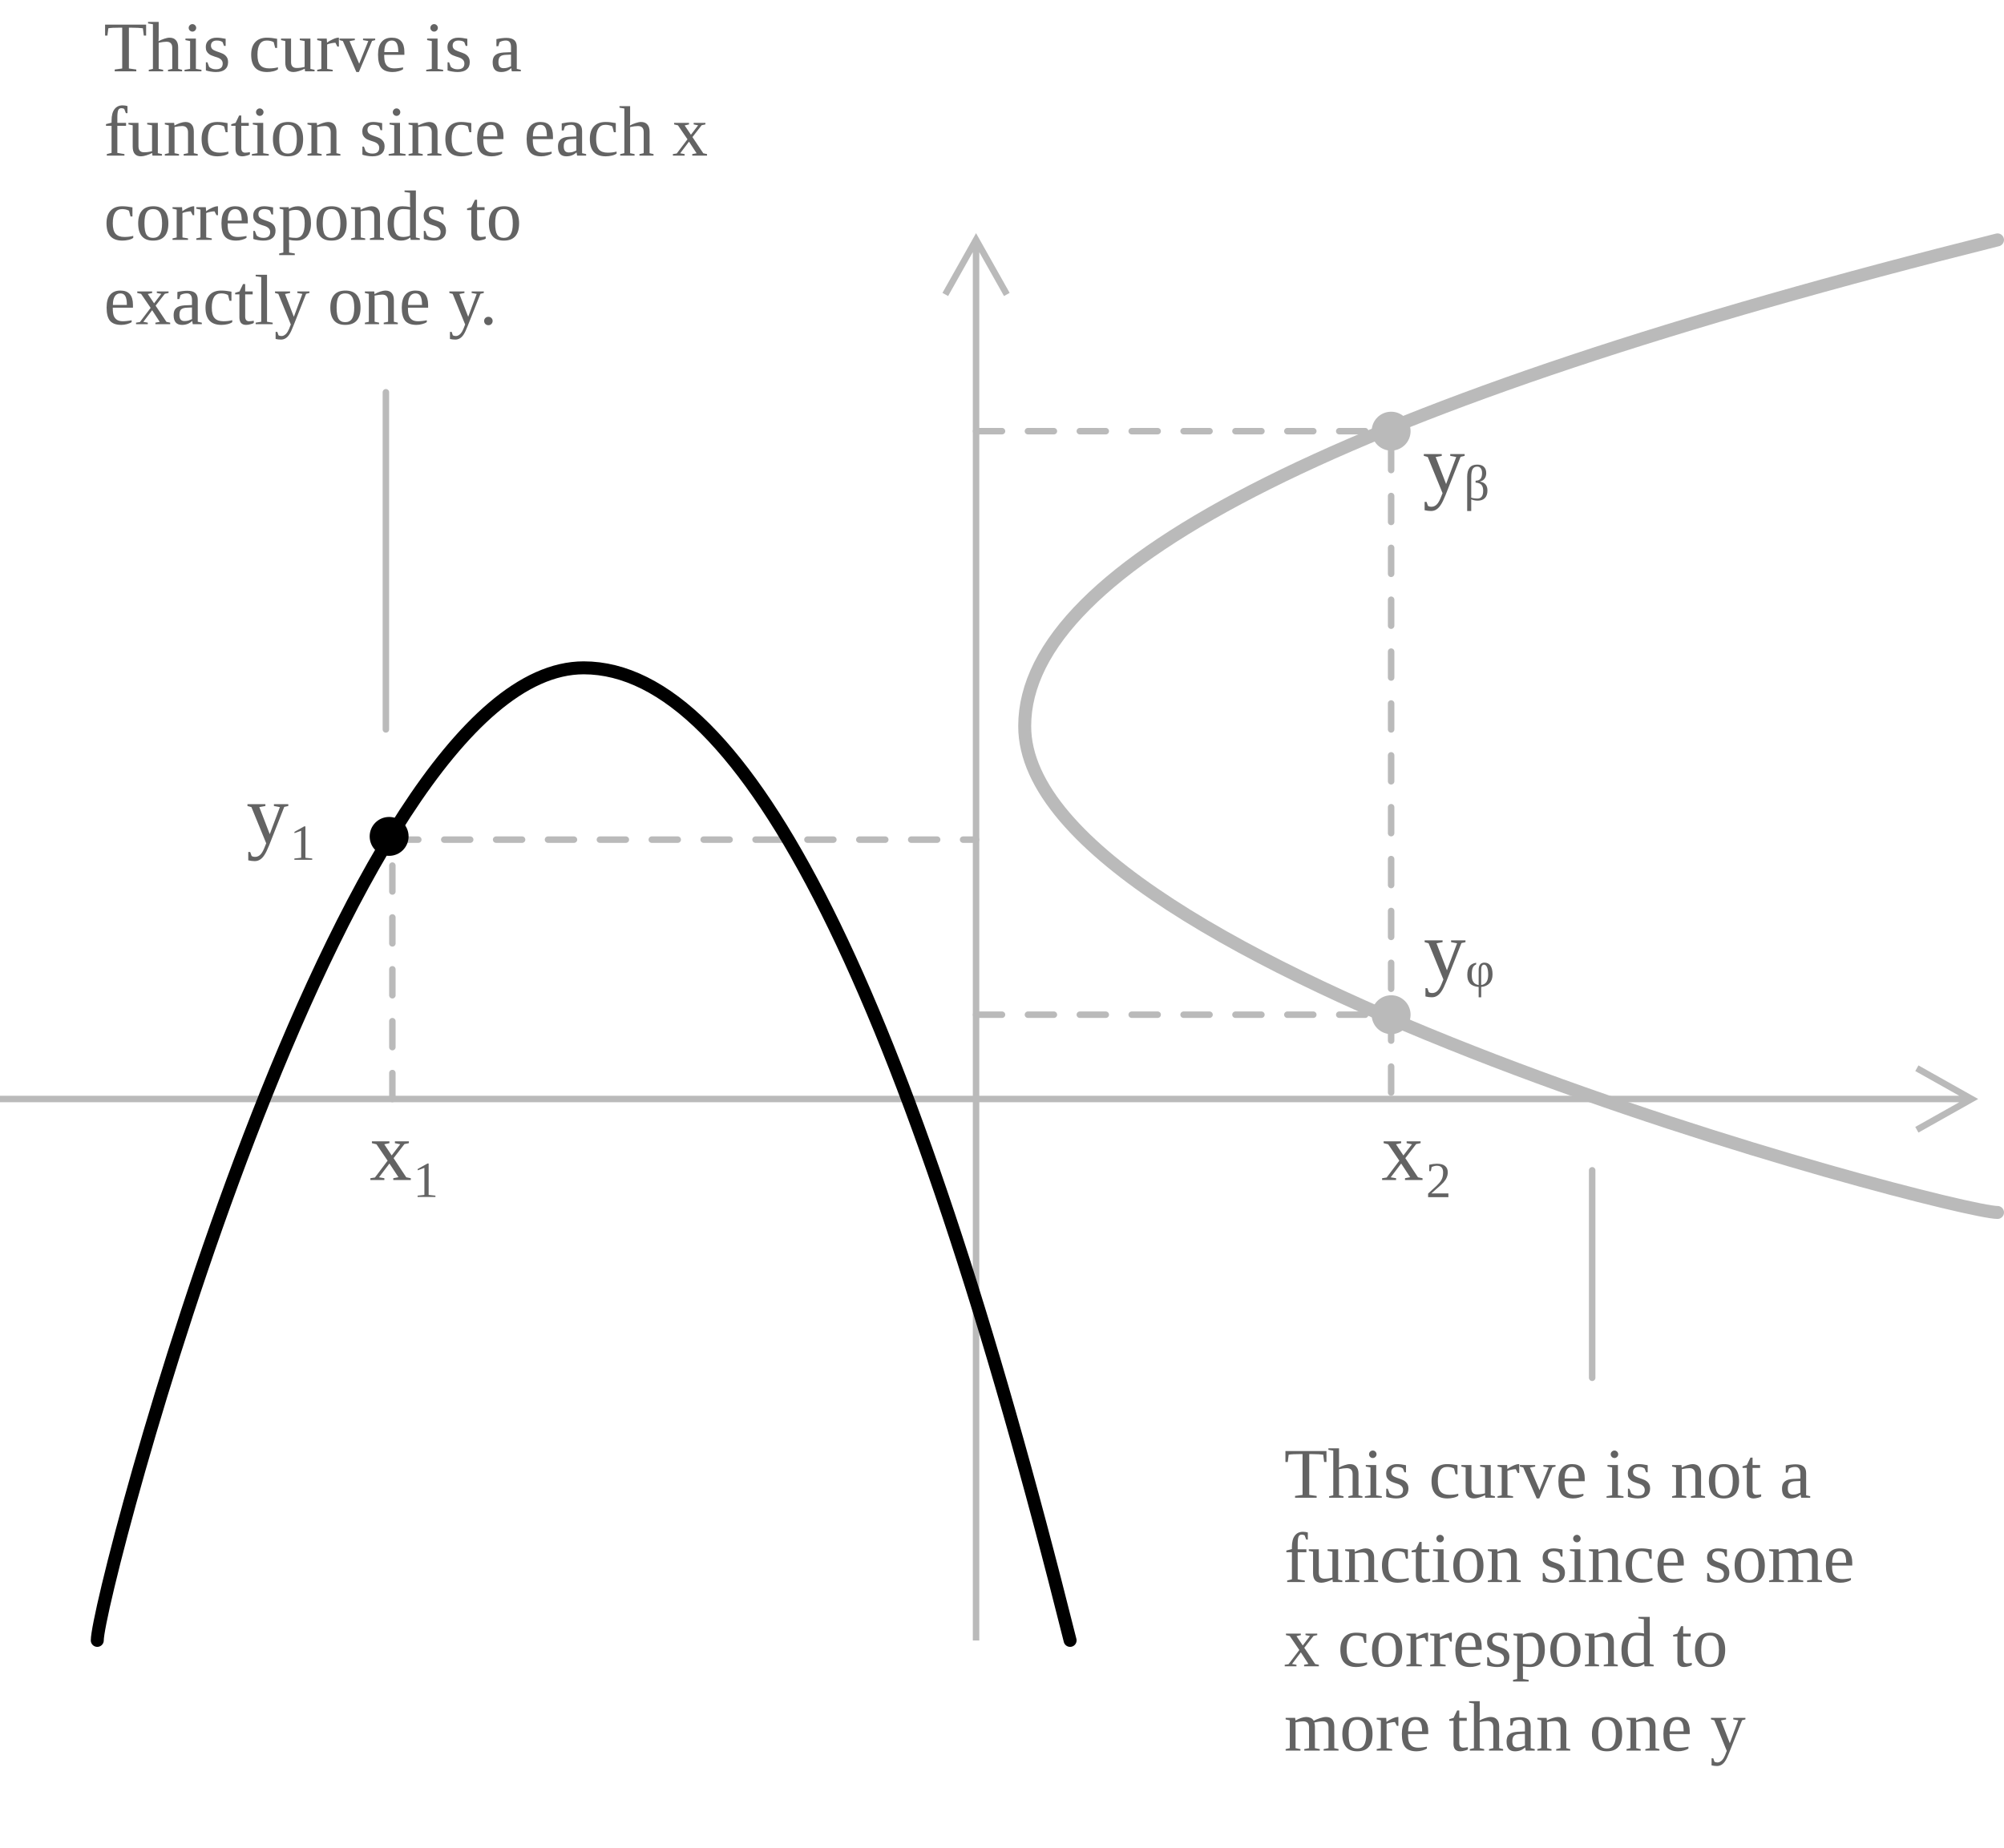
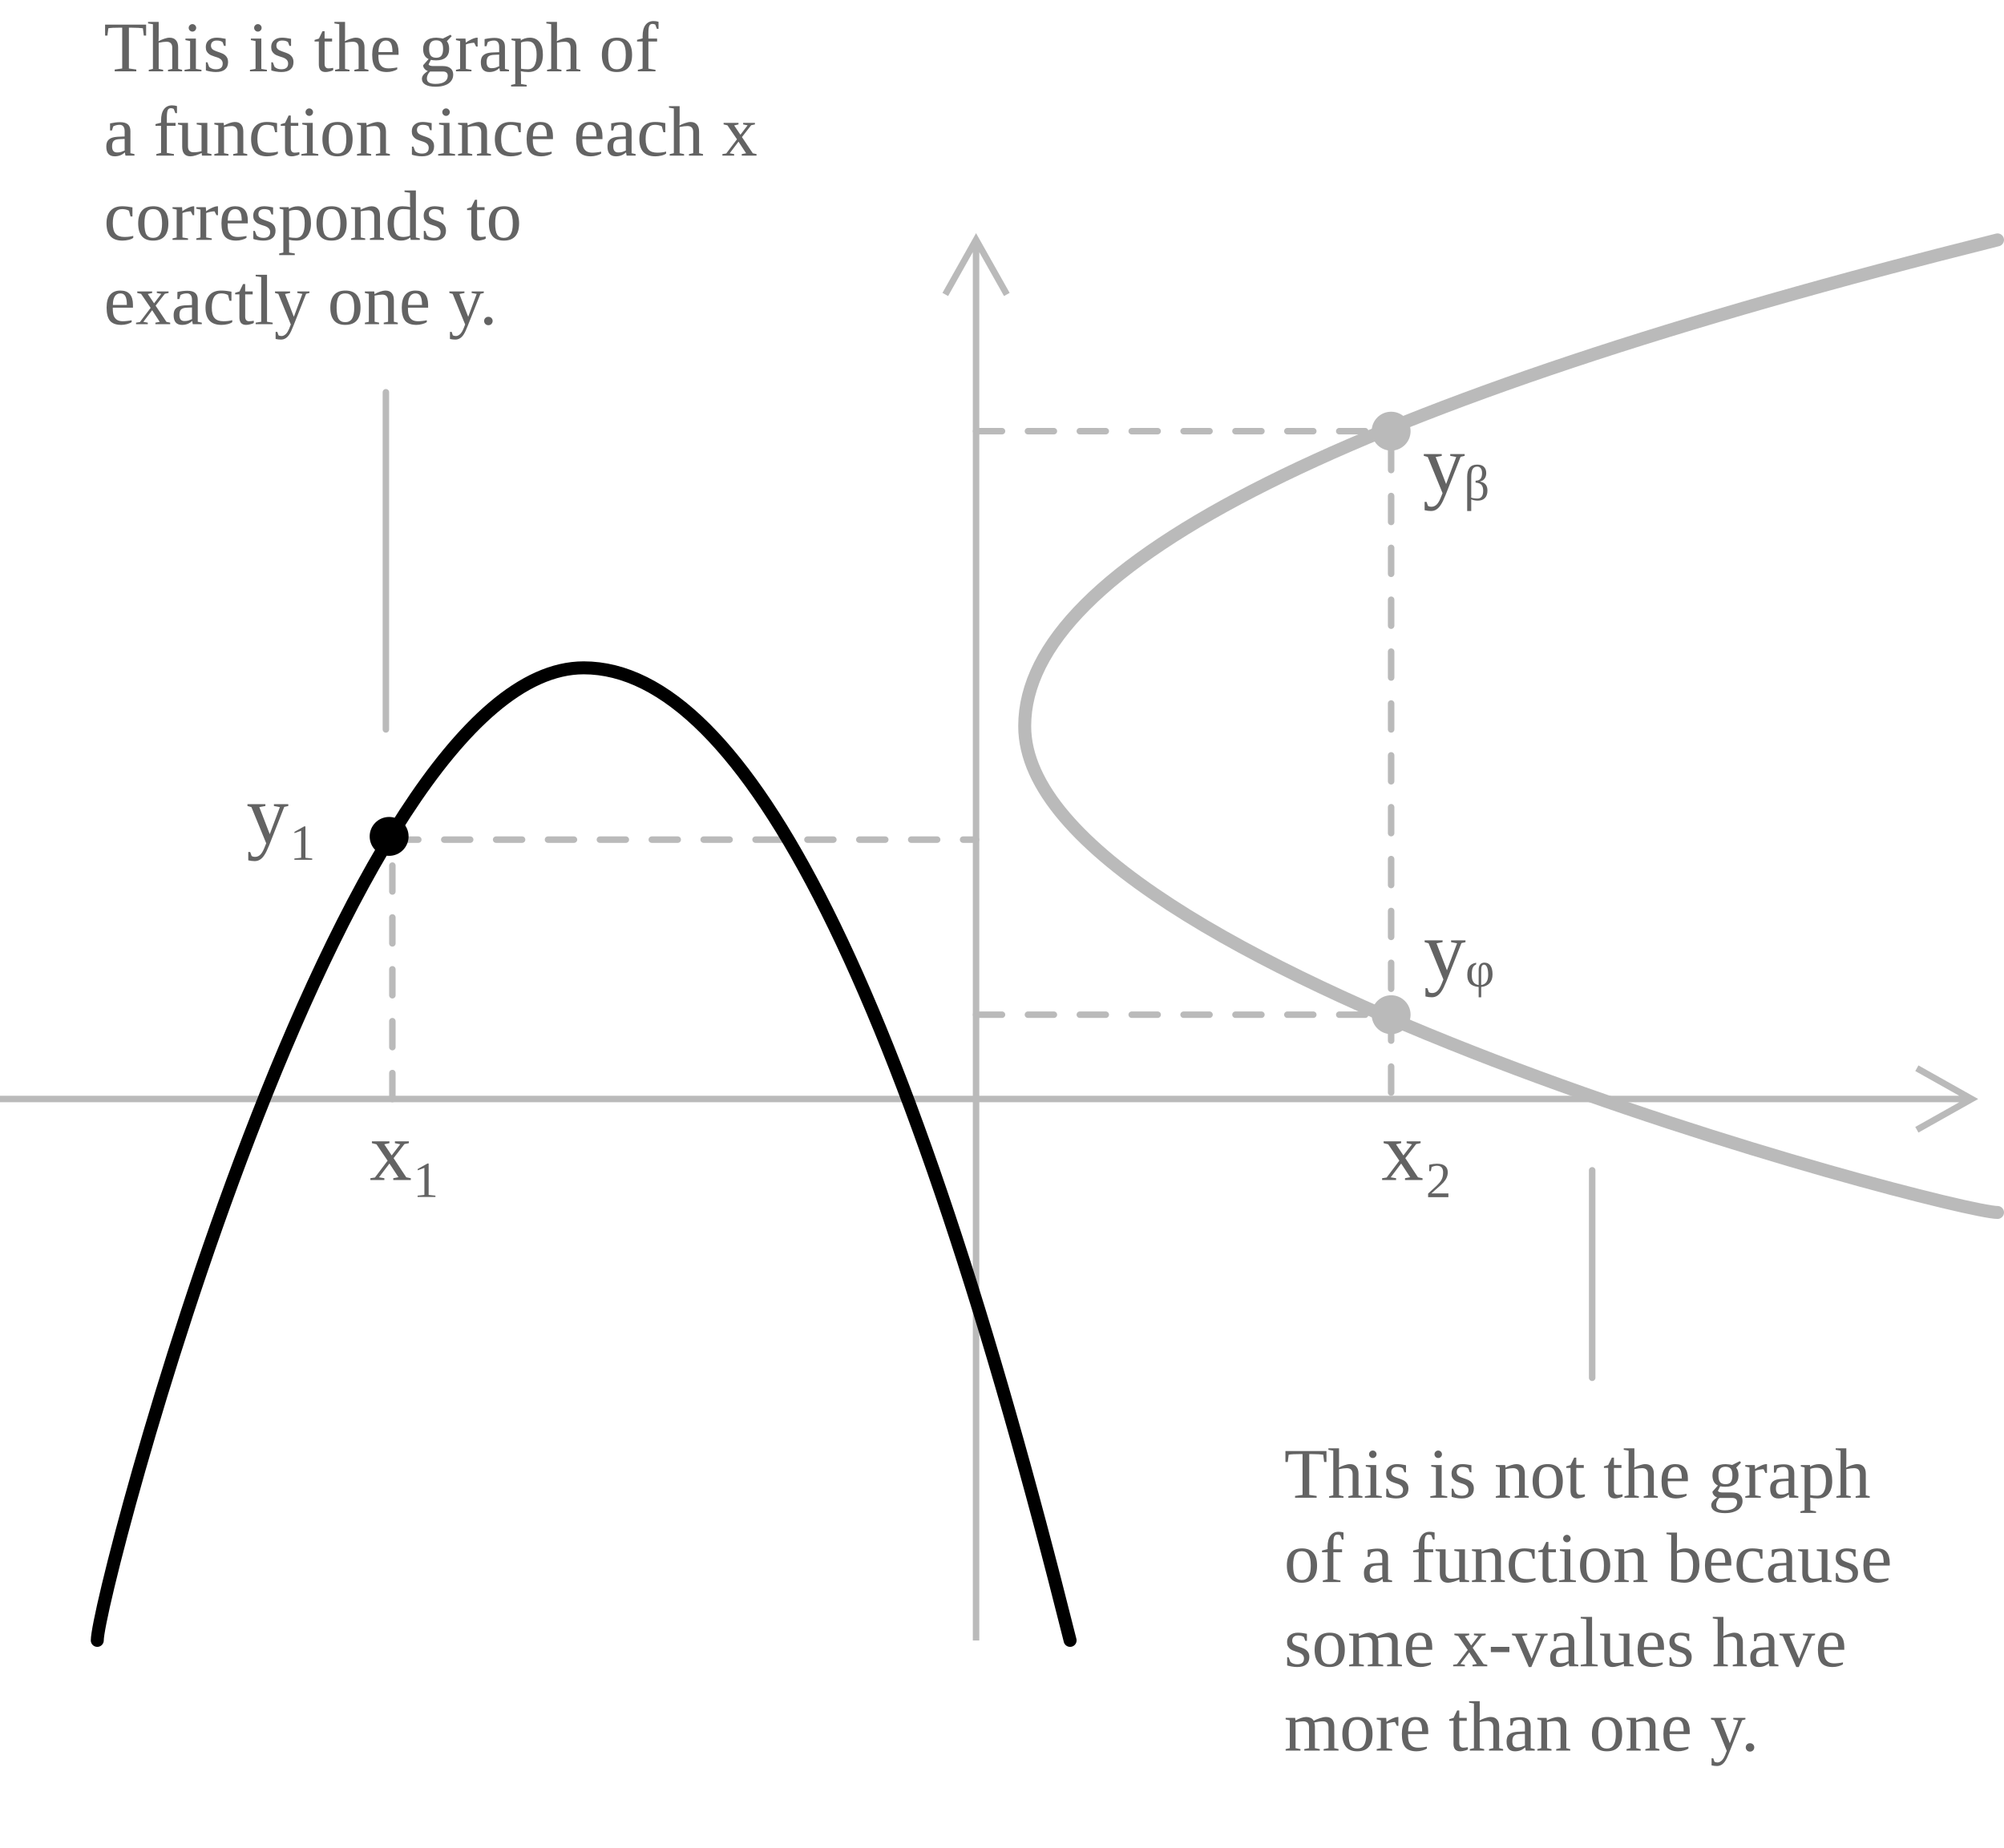
<svg xmlns="http://www.w3.org/2000/svg" width="309px" height="285px" viewBox="0 0 309 285" version="1.1">
  <g stroke="none" stroke-width="1" fill="none" fill-rule="evenodd">
    <g transform="translate(0.5, 0)">
      <line x1="60" y1="169.5" x2="60" y2="129.5" stroke="#BABABA" stroke-linecap="round" stroke-dasharray="4" />
      <path d="M150,35.96 L150.436,36.735 L154.936,44.735 L155.181,45.171 L154.309,45.661 L154.064,45.225 L150.5,38.888 L150.5,253.02 L149.5,253.02 L149.5,38.888 L145.936,45.225 L145.691,45.661 L144.819,45.171 L145.064,44.735 L149.564,36.735 L150,35.96 Z" fill="#BABABA" fill-rule="nonzero" />
      <path d="M295.309,164.319 L295.745,164.564 L303.745,169.064 L304.52,169.5 L303.745,169.936 L295.745,174.436 L295.309,174.681 L294.819,173.809 L295.255,173.564 L301.591,170 L-0.5,170 L-0.5,169 L301.591,169 L295.255,165.436 L294.819,165.191 L295.309,164.319 Z" fill="#BABABA" fill-rule="nonzero" />
      <line x1="60" y1="129.5" x2="150" y2="129.5" stroke="#BABABA" stroke-linecap="round" stroke-dasharray="4" />
      <path d="M14.5,253 C14.5,246 52,103 89.5,103 C114.5,103 139.5,153 164.5,253" stroke="#000000" stroke-width="2" stroke-linecap="round" />
      <path d="M157.5,187 C157.5,180 195,37 232.5,37 C257.5,37 282.5,87 307.5,187" stroke="#BABABA" stroke-width="2" stroke-linecap="round" transform="translate(232.5, 112) rotate(-90) translate(-232.5, -112) " />
      <line x1="59" y1="112.5" x2="59" y2="60.5" stroke="#BABABA" stroke-linecap="round" />
      <line x1="245" y1="212.5" x2="245" y2="180.5" stroke="#BABABA" stroke-linecap="round" />
      <text font-size="11" font-weight="normal" line-spacing="13" fill="#636363">
-         <tspan x="15.5" y="11">This curve is a </tspan>
-         <tspan x="15.5" y="24">function since each x </tspan>
+         <tspan x="15.5" y="11">This is the graph of </tspan>
+         <tspan x="15.5" y="24">a function since each x </tspan>
        <tspan x="15.5" y="37">corresponds to </tspan>
        <tspan x="15.5" y="50">exactly one y.</tspan>
      </text>
      <text font-size="11" font-weight="normal" line-spacing="13" fill="#636363">
-         <tspan x="197.5" y="231">This curve is not a </tspan>
-         <tspan x="197.5" y="244">function since some </tspan>
-         <tspan x="197.5" y="257">x correspond to </tspan>
-         <tspan x="197.5" y="270">more than one y</tspan>
+         <tspan x="197.5" y="231">This is not the graph </tspan>
+         <tspan x="197.5" y="244">of a function because </tspan>
+         <tspan x="197.5" y="257">some x-values have </tspan>
+         <tspan x="197.5" y="270">more than one y.</tspan>
      </text>
      <line x1="214" y1="168.5" x2="214" y2="64.5" stroke="#BABABA" stroke-linecap="round" stroke-dasharray="4" />
      <line x1="150" y1="66.5" x2="214" y2="66.5" stroke="#BABABA" stroke-linecap="round" stroke-dasharray="4" />
      <line x1="150" y1="156.5" x2="214" y2="156.5" stroke="#BABABA" stroke-linecap="round" stroke-dasharray="4" />
      <text font-size="13" font-weight="normal" fill="#636363">
        <tspan x="56.5" y="182">x₁</tspan>
      </text>
      <text font-size="13" font-weight="normal" fill="#636363">
        <tspan x="212.5" y="182">x₂</tspan>
      </text>
      <text font-size="13" font-weight="normal" fill="#636363">
        <tspan x="37.5" y="130">y₁</tspan>
      </text>
      <circle fill="#000000" cx="59.5" cy="129" r="3" />
      <circle fill="#BABABA" cx="214" cy="66.5" r="3" />
      <circle fill="#BABABA" cx="214" cy="156.5" r="3" />
      <text font-size="13" font-weight="normal" fill="#636363">
        <tspan x="218.882" y="76">yᵦ</tspan>
      </text>
      <text font-size="13" font-weight="normal" fill="#636363">
        <tspan x="219.013" y="151">yᵩ</tspan>
      </text>
    </g>
  </g>
</svg>
